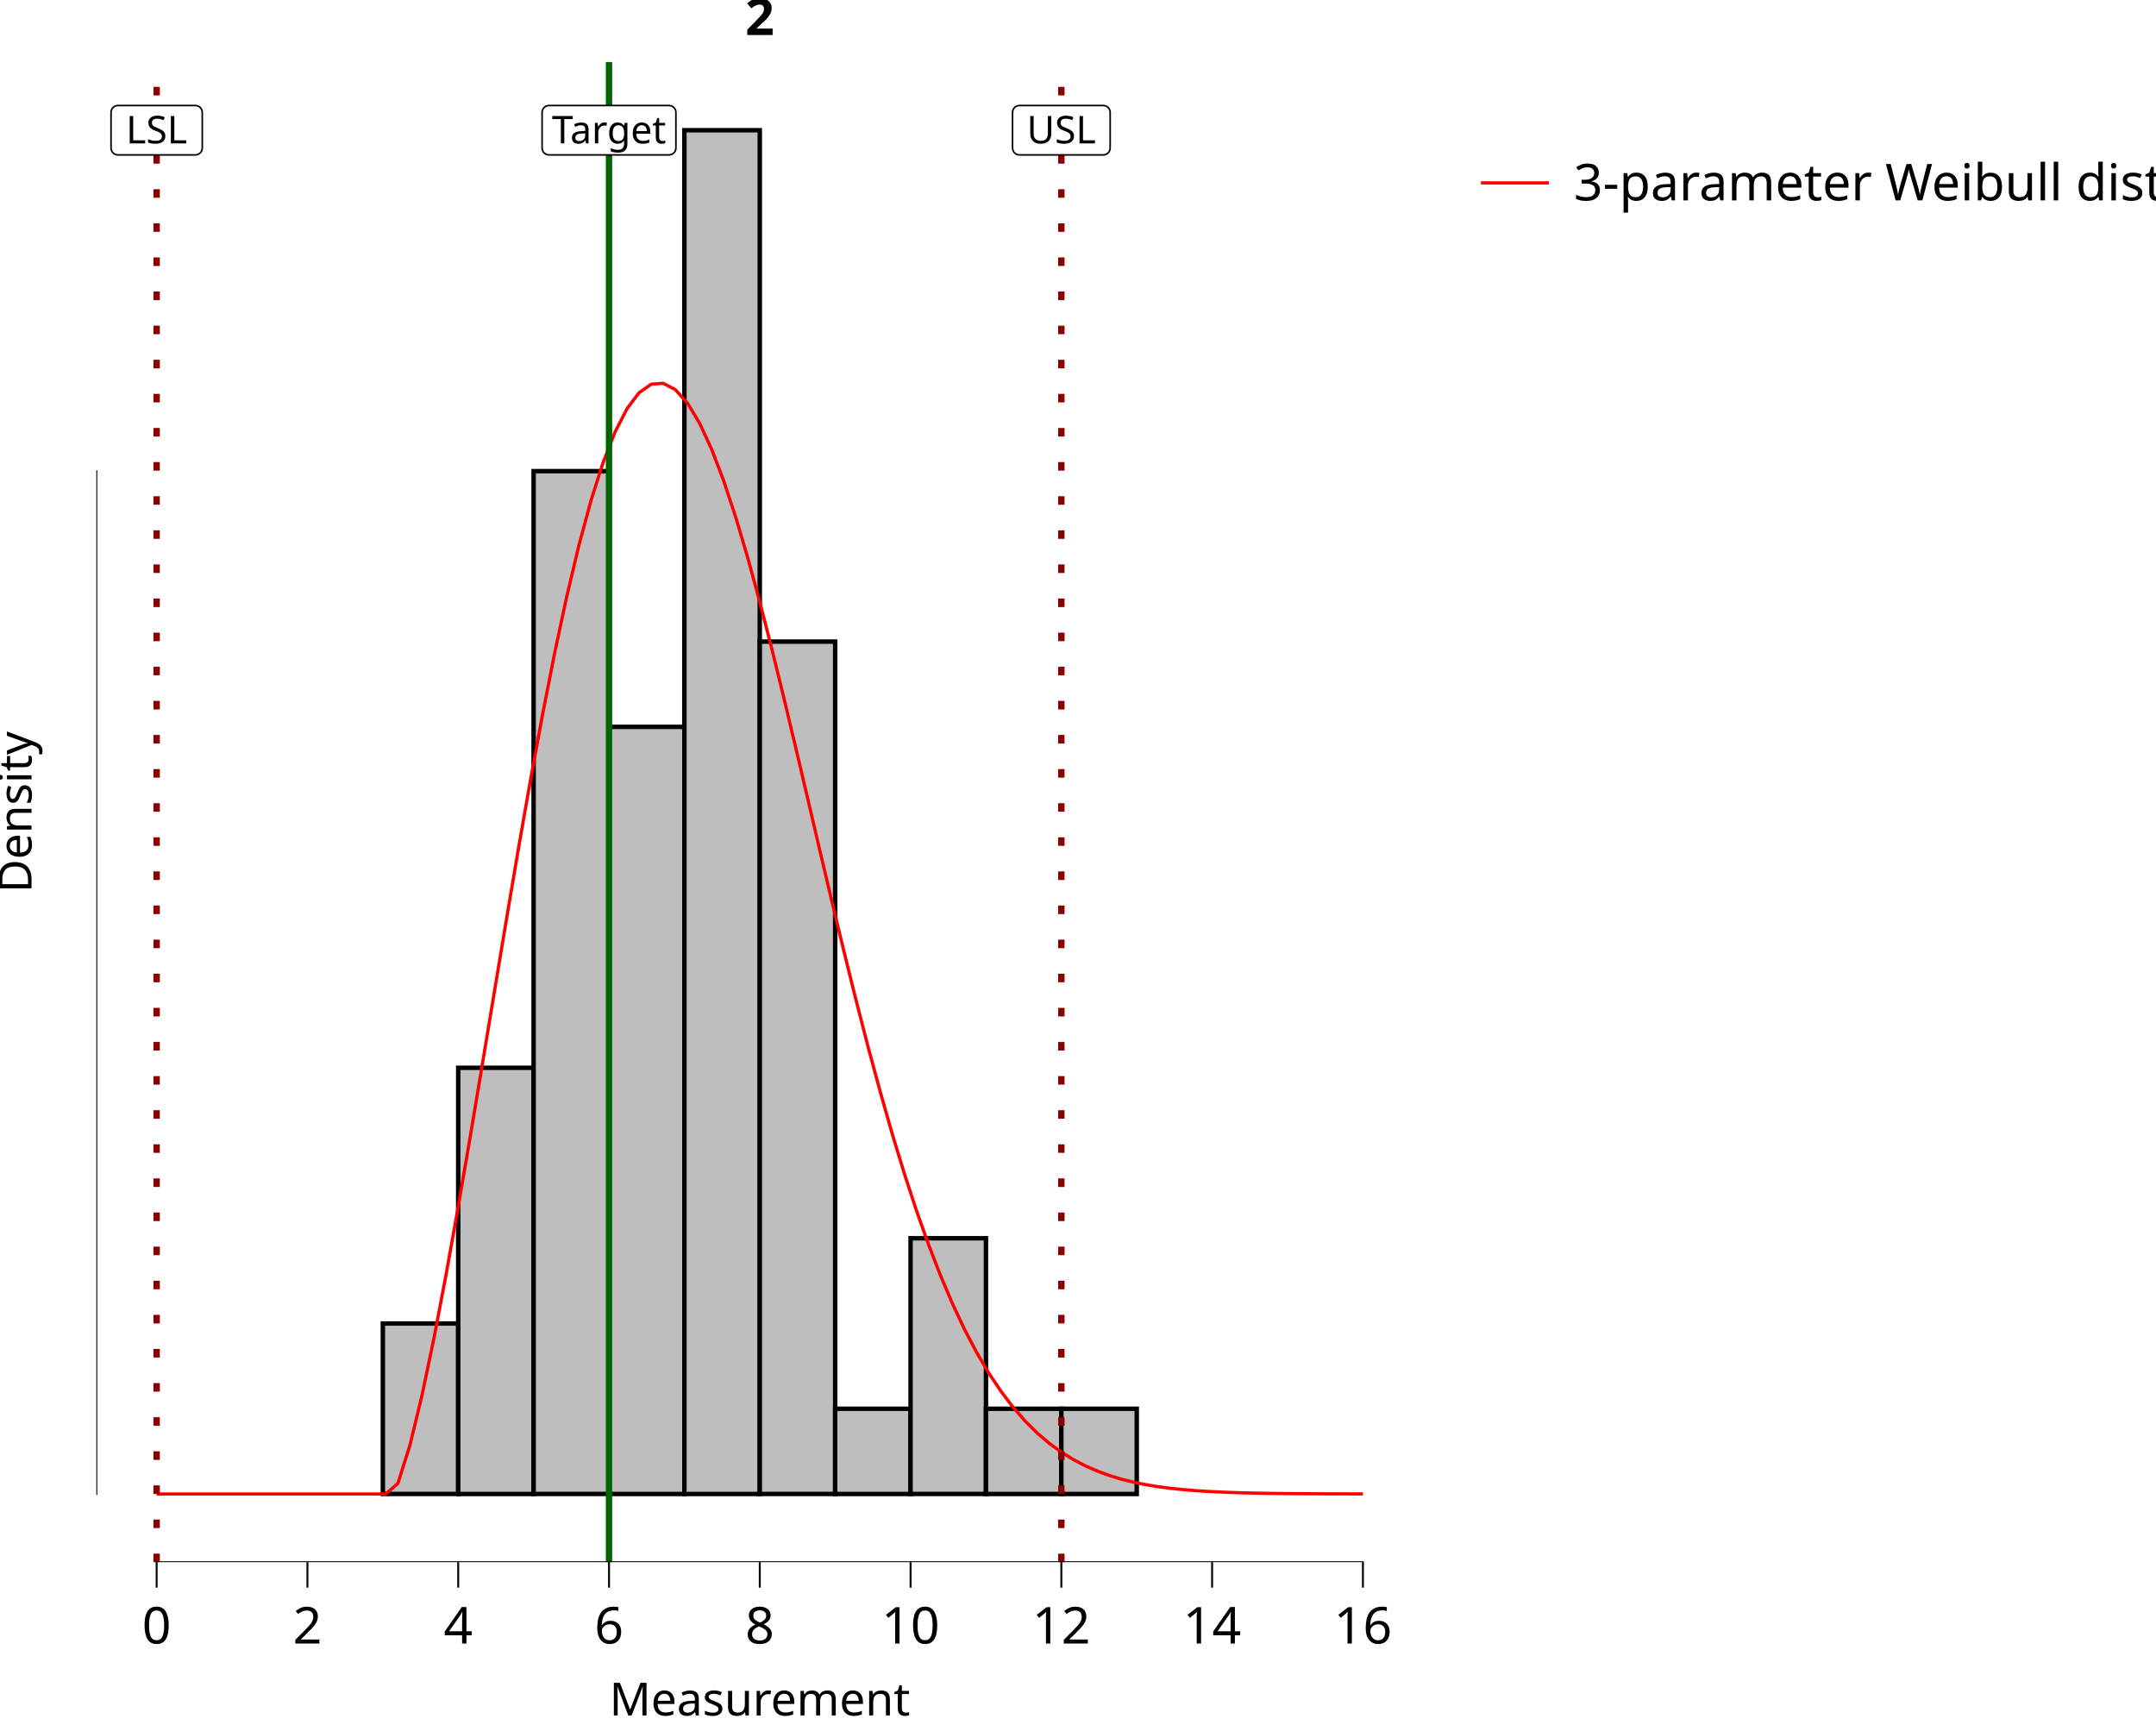
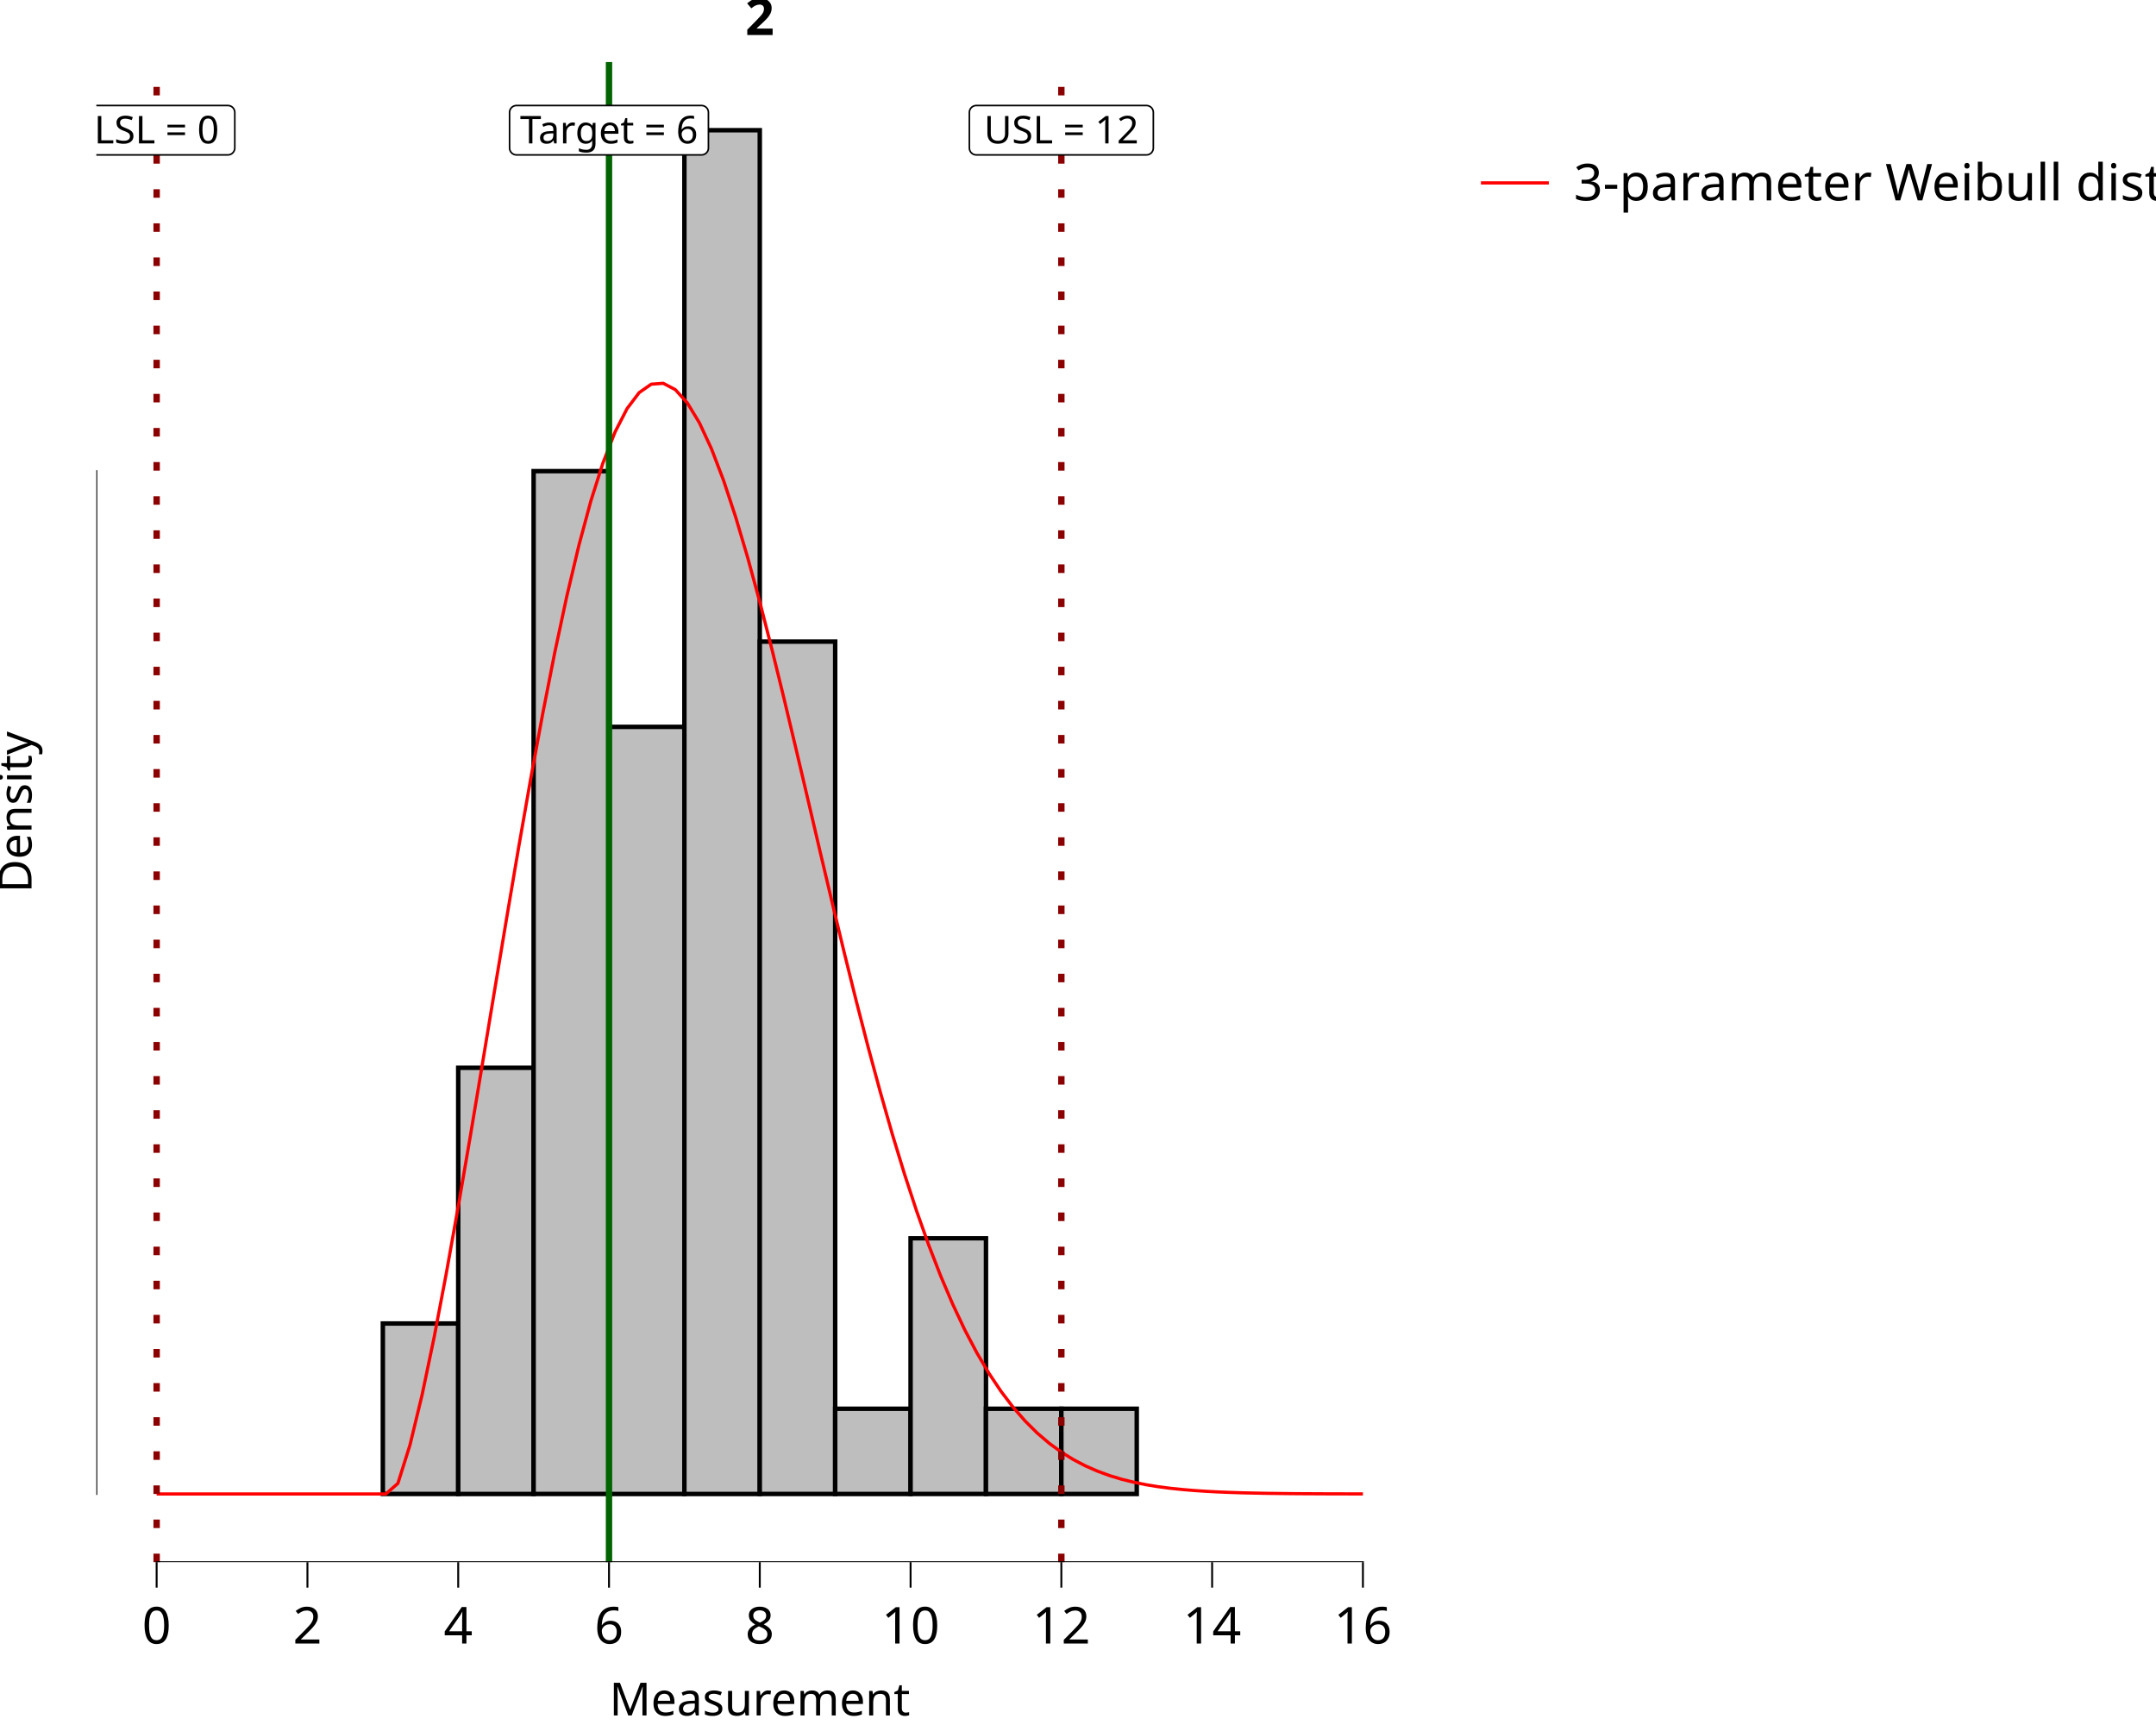
<svg xmlns="http://www.w3.org/2000/svg" class="svglite" data-engine-version="2.0" width="720.00pt" height="576.00pt" viewBox="0 0 720.00 576.00">
  <defs>
    <style type="text/css">
    .svglite line, .svglite polyline, .svglite polygon, .svglite path, .svglite rect, .svglite circle {
      fill: none;
      stroke: #000000;
      stroke-linecap: round;
      stroke-linejoin: round;
      stroke-miterlimit: 10.00;
    }
  </style>
  </defs>
  <rect width="100%" height="100%" style="stroke: none; fill: #FFFFFF;" />
  <defs>
    <clipPath id="cpMC4wMHw3MjAuMDB8MC4wMHw1NzYuMDA=">
      <rect x="0.00" y="0.00" width="720.00" height="576.00" />
    </clipPath>
  </defs>
  <g clip-path="url(#cpMC4wMHw3MjAuMDB8MC4wMHw1NzYuMDA=)">
    <rect x="0.00" y="0.00" width="720.00" height="576.00" style="stroke-width: 10.67; stroke: none;" />
  </g>
  <defs>
    <clipPath id="cpMzIuMTd8NDc1LjI5fDIwLjcxfDUyMS42Mw==">
      <rect x="32.17" y="20.71" width="443.12" height="500.92" />
    </clipPath>
  </defs>
  <g clip-path="url(#cpMzIuMTd8NDc1LjI5fDIwLjcxfDUyMS42Mw==)">
    <rect x="32.17" y="20.71" width="443.12" height="500.92" style="stroke-width: 10.67; stroke: none;" />
    <rect x="52.31" y="498.86" width="25.18" height="0.00" style="stroke-width: 1.49; stroke-linecap: butt; stroke-linejoin: miter; fill: #BEBEBE;" />
    <rect x="77.49" y="498.86" width="25.18" height="0.00" style="stroke-width: 1.49; stroke-linecap: butt; stroke-linejoin: miter; fill: #BEBEBE;" />
    <rect x="102.67" y="498.86" width="25.18" height="0.00" style="stroke-width: 1.49; stroke-linecap: butt; stroke-linejoin: miter; fill: #BEBEBE;" />
    <rect x="127.85" y="441.93" width="25.18" height="56.92" style="stroke-width: 1.49; stroke-linecap: butt; stroke-linejoin: miter; fill: #BEBEBE;" />
    <rect x="153.02" y="356.55" width="25.18" height="142.31" style="stroke-width: 1.49; stroke-linecap: butt; stroke-linejoin: miter; fill: #BEBEBE;" />
    <rect x="178.20" y="157.32" width="25.18" height="341.53" style="stroke-width: 1.49; stroke-linecap: butt; stroke-linejoin: miter; fill: #BEBEBE;" />
    <rect x="203.38" y="242.71" width="25.18" height="256.15" style="stroke-width: 1.49; stroke-linecap: butt; stroke-linejoin: miter; fill: #BEBEBE;" />
    <rect x="228.55" y="43.48" width="25.18" height="455.38" style="stroke-width: 1.49; stroke-linecap: butt; stroke-linejoin: miter; fill: #BEBEBE;" />
    <rect x="253.73" y="214.24" width="25.18" height="284.61" style="stroke-width: 1.49; stroke-linecap: butt; stroke-linejoin: miter; fill: #BEBEBE;" />
    <rect x="278.91" y="470.40" width="25.18" height="28.46" style="stroke-width: 1.49; stroke-linecap: butt; stroke-linejoin: miter; fill: #BEBEBE;" />
    <rect x="304.09" y="413.47" width="25.18" height="85.38" style="stroke-width: 1.49; stroke-linecap: butt; stroke-linejoin: miter; fill: #BEBEBE;" />
    <rect x="329.26" y="470.40" width="25.18" height="28.46" style="stroke-width: 1.49; stroke-linecap: butt; stroke-linejoin: miter; fill: #BEBEBE;" />
    <rect x="354.44" y="470.40" width="25.18" height="28.46" style="stroke-width: 1.49; stroke-linecap: butt; stroke-linejoin: miter; fill: #BEBEBE;" />
    <rect x="379.62" y="498.86" width="25.18" height="0.00" style="stroke-width: 1.49; stroke-linecap: butt; stroke-linejoin: miter; fill: #BEBEBE;" />
    <rect x="404.79" y="498.86" width="25.18" height="0.00" style="stroke-width: 1.49; stroke-linecap: butt; stroke-linejoin: miter; fill: #BEBEBE;" />
    <rect x="429.97" y="498.86" width="25.18" height="0.00" style="stroke-width: 1.49; stroke-linecap: butt; stroke-linejoin: miter; fill: #BEBEBE;" />
    <polyline points="52.31,498.86 56.34,498.86 60.37,498.86 64.40,498.86 68.43,498.86 72.46,498.86 76.48,498.86 80.51,498.86 84.54,498.86 88.57,498.86 92.60,498.86 96.63,498.86 100.65,498.86 104.68,498.86 108.71,498.86 112.74,498.86 116.77,498.86 120.80,498.86 124.82,498.86 128.85,498.86 132.88,495.32 136.91,482.51 140.94,465.85 144.97,446.60 148.99,425.47 153.02,402.94 157.05,379.45 161.08,355.37 165.11,331.07 169.14,306.90 173.16,283.19 177.19,260.27 181.22,238.43 185.25,217.96 189.28,199.12 193.31,182.15 197.33,167.24 201.36,154.57 205.39,144.27 209.42,136.43 213.45,131.10 217.48,128.29 221.50,127.99 225.53,130.11 229.56,134.57 233.59,141.23 237.62,149.92 241.65,160.46 245.67,172.63 249.70,186.22 253.73,200.99 257.76,216.70 261.79,233.12 265.82,250.02 269.85,267.16 273.87,284.35 277.90,301.38 281.93,318.08 285.96,334.30 289.99,349.91 294.02,364.80 298.04,378.88 302.07,392.08 306.10,404.37 310.13,415.71 314.16,426.11 318.19,435.56 322.21,444.10 326.24,451.76 330.27,458.58 334.30,464.60 338.33,469.90 342.36,474.51 346.38,478.51 350.41,481.95 354.44,484.89 358.47,487.38 362.50,489.49 366.53,491.25 370.55,492.72 374.58,493.94 378.61,494.93 382.64,495.75 386.67,496.41 390.70,496.94 394.72,497.36 398.75,497.70 402.78,497.97 406.81,498.18 410.84,498.34 414.87,498.47 418.89,498.56 422.92,498.64 426.95,498.69 430.98,498.74 435.01,498.77 439.04,498.79 443.06,498.81 447.09,498.82 451.12,498.83 455.15,498.84 " style="stroke-width: 1.07; stroke: #FF0000; stroke-linecap: butt;" />
    <line x1="203.38" y1="521.63" x2="203.38" y2="20.71" style="stroke-width: 2.13; stroke: #006400; stroke-linecap: butt;" />
    <line x1="52.31" y1="521.63" x2="52.31" y2="20.71" style="stroke-width: 2.13; stroke: #8B0000; stroke-dasharray: 2.85,8.54; stroke-linecap: butt;" />
    <line x1="354.44" y1="521.63" x2="354.44" y2="20.71" style="stroke-width: 2.13; stroke: #8B0000; stroke-dasharray: 2.85,8.54; stroke-linecap: butt;" />
-     <polygon points="183.34,51.72 223.42,51.72 223.32,51.72 223.69,51.71 224.06,51.63 224.40,51.50 224.73,51.32 225.01,51.08 225.26,50.80 225.46,50.49 225.60,50.15 225.69,49.79 225.72,49.42 225.72,49.42 225.72,37.53 225.72,37.53 225.69,37.17 225.60,36.80 225.46,36.46 225.26,36.15 225.01,35.87 224.73,35.64 224.40,35.45 224.06,35.32 223.69,35.25 223.42,35.23 183.34,35.23 183.62,35.25 183.25,35.23 182.88,35.28 182.52,35.38 182.19,35.54 181.88,35.75 181.61,36.01 181.39,36.30 181.22,36.63 181.10,36.98 181.04,37.35 181.03,37.53 181.03,49.42 181.04,49.23 181.04,49.60 181.10,49.97 181.22,50.32 181.39,50.65 181.61,50.95 181.88,51.20 182.19,51.42 182.52,51.57 182.88,51.68 183.25,51.72 " style="stroke-width: 0.53; fill: #FFFFFF;" />
-     <text x="203.38" y="47.88" text-anchor="middle" style="font-size: 12.80px; font-family: sans;" textLength="37.01px" lengthAdjust="spacingAndGlyphs">Target</text>
-     <polygon points="39.38,51.72 65.24,51.72 65.15,51.72 65.52,51.71 65.88,51.63 66.23,51.50 66.55,51.32 66.84,51.08 67.09,50.80 67.28,50.49 67.43,50.15 67.52,49.79 67.55,49.42 67.55,49.42 67.55,37.53 67.55,37.53 67.52,37.17 67.43,36.80 67.28,36.46 67.09,36.15 66.84,35.87 66.55,35.64 66.23,35.45 65.88,35.32 65.52,35.25 65.24,35.23 39.38,35.23 39.66,35.25 39.29,35.23 38.92,35.28 38.57,35.38 38.23,35.54 37.93,35.75 37.66,36.01 37.44,36.30 37.26,36.63 37.15,36.98 37.09,37.35 37.08,37.53 37.08,49.42 37.09,49.23 37.09,49.60 37.15,49.97 37.26,50.32 37.44,50.65 37.66,50.95 37.93,51.20 38.23,51.42 38.57,51.57 38.92,51.68 39.29,51.72 " style="stroke-width: 0.53; fill: #FFFFFF;" />
-     <text x="52.31" y="47.88" text-anchor="middle" style="font-size: 12.80px; font-family: sans;" textLength="22.79px" lengthAdjust="spacingAndGlyphs">LSL</text>
-     <polygon points="340.45,51.72 368.43,51.72 368.34,51.72 368.71,51.71 369.07,51.63 369.42,51.50 369.74,51.32 370.03,51.08 370.28,50.80 370.47,50.49 370.62,50.15 370.71,49.79 370.74,49.42 370.74,49.42 370.74,37.53 370.74,37.53 370.71,37.17 370.62,36.80 370.47,36.46 370.28,36.15 370.03,35.87 369.74,35.64 369.42,35.45 369.07,35.32 368.71,35.25 368.43,35.23 340.45,35.23 340.73,35.25 340.35,35.23 339.99,35.28 339.63,35.38 339.29,35.54 338.99,35.75 338.72,36.01 338.50,36.30 338.33,36.63 338.21,36.98 338.15,37.35 338.14,37.53 338.14,49.42 338.15,49.23 338.15,49.60 338.21,49.97 338.33,50.32 338.50,50.65 338.72,50.95 338.99,51.20 339.29,51.42 339.63,51.57 339.99,51.68 340.35,51.72 " style="stroke-width: 0.53; fill: #FFFFFF;" />
-     <text x="354.44" y="47.88" text-anchor="middle" style="font-size: 12.80px; font-family: sans;" textLength="24.91px" lengthAdjust="spacingAndGlyphs">USL</text>
+     <polygon points="172.48,51.72 234.28,51.72 234.18,51.72 234.55,51.71 234.92,51.63 235.26,51.50 235.58,51.32 235.87,51.08 236.12,50.80 236.32,50.49 236.46,50.15 236.55,49.79 236.58,49.42 236.58,49.42 236.58,37.53 236.58,37.53 236.55,37.17 236.46,36.80 236.32,36.46 236.12,36.15 235.87,35.87 235.58,35.64 235.26,35.45 234.92,35.32 234.55,35.25 234.28,35.23 172.48,35.23 172.76,35.25 172.39,35.23 172.02,35.28 171.66,35.38 171.33,35.54 171.02,35.75 170.75,36.01 170.53,36.30 170.36,36.63 170.24,36.98 170.18,37.35 170.17,37.53 170.17,49.42 170.18,49.23 170.18,49.60 170.24,49.97 170.36,50.32 170.53,50.65 170.75,50.95 171.02,51.20 171.33,51.42 171.66,51.57 172.02,51.68 172.39,51.72 " style="stroke-width: 0.53; fill: #FFFFFF;" />
+     <text x="203.38" y="47.88" text-anchor="middle" style="font-size: 12.80px; font-family: sans;" textLength="58.72px" lengthAdjust="spacingAndGlyphs">Target = 6</text>
+     <polygon points="28.53,51.72 76.10,51.72 76.01,51.72 76.38,51.71 76.74,51.63 77.09,51.50 77.41,51.32 77.70,51.08 77.94,50.80 78.14,50.49 78.29,50.15 78.38,49.79 78.41,49.42 78.41,49.42 78.41,37.53 78.41,37.53 78.38,37.17 78.29,36.80 78.14,36.46 77.94,36.15 77.70,35.87 77.41,35.64 77.09,35.45 76.74,35.32 76.38,35.25 76.10,35.23 28.53,35.23 28.80,35.25 28.43,35.23 28.07,35.28 27.71,35.38 27.37,35.54 27.07,35.75 26.80,36.01 26.58,36.30 26.41,36.63 26.29,36.98 26.23,37.35 26.22,37.53 26.22,49.42 26.23,49.23 26.23,49.60 26.29,49.97 26.41,50.32 26.58,50.65 26.80,50.95 27.07,51.20 27.37,51.42 27.71,51.57 28.07,51.68 28.43,51.72 " style="stroke-width: 0.53; fill: #FFFFFF;" />
+     <text x="52.31" y="47.88" text-anchor="middle" style="font-size: 12.80px; font-family: sans;" textLength="44.50px" lengthAdjust="spacingAndGlyphs">LSL = 0</text>
+     <polygon points="326.03,51.72 382.85,51.72 382.76,51.72 383.13,51.71 383.49,51.63 383.84,51.50 384.16,51.32 384.45,51.08 384.70,50.80 384.89,50.49 385.04,50.15 385.13,49.79 385.16,49.42 385.16,49.42 385.16,37.53 385.16,37.53 385.13,37.17 385.04,36.80 384.89,36.46 384.70,36.15 384.45,35.87 384.16,35.64 383.84,35.45 383.49,35.32 383.13,35.25 382.85,35.23 326.03,35.23 326.31,35.25 325.93,35.23 325.57,35.28 325.21,35.38 324.88,35.54 324.57,35.75 324.30,36.01 324.08,36.30 323.91,36.63 323.79,36.98 323.73,37.35 323.72,37.53 323.72,49.42 323.73,49.23 323.73,49.60 323.79,49.97 323.91,50.32 324.08,50.65 324.30,50.95 324.57,51.20 324.88,51.42 325.21,51.57 325.57,51.68 325.93,51.72 " style="stroke-width: 0.53; fill: #FFFFFF;" />
+     <text x="354.44" y="47.88" text-anchor="middle" style="font-size: 12.80px; font-family: sans;" textLength="53.75px" lengthAdjust="spacingAndGlyphs">USL = 12</text>
    <line x1="52.00" y1="521.63" x2="455.47" y2="521.63" style="stroke-width: 0.64; stroke-linecap: butt;" />
    <line x1="32.17" y1="499.18" x2="32.17" y2="157.00" style="stroke-width: 0.64; stroke-linecap: butt;" />
    <rect x="32.17" y="20.71" width="443.12" height="500.92" style="stroke-width: 0.00; stroke: none;" />
  </g>
  <g clip-path="url(#cpMC4wMHw3MjAuMDB8MC4wMHw1NzYuMDA=)">
    <polyline points="32.17,521.63 32.17,20.71 " style="stroke-width: 0.00; stroke: none; stroke-linecap: butt;" />
    <polyline points="32.17,521.63 475.29,521.63 " style="stroke-width: 0.00; stroke: none; stroke-linecap: butt;" />
    <polyline points="52.31,530.13 52.31,521.63 " style="stroke-width: 0.64; stroke-linecap: butt;" />
    <polyline points="102.67,530.13 102.67,521.63 " style="stroke-width: 0.64; stroke-linecap: butt;" />
    <polyline points="153.02,530.13 153.02,521.63 " style="stroke-width: 0.64; stroke-linecap: butt;" />
    <polyline points="203.38,530.13 203.38,521.63 " style="stroke-width: 0.64; stroke-linecap: butt;" />
    <polyline points="253.73,530.13 253.73,521.63 " style="stroke-width: 0.64; stroke-linecap: butt;" />
    <polyline points="304.09,530.13 304.09,521.63 " style="stroke-width: 0.64; stroke-linecap: butt;" />
    <polyline points="354.44,530.13 354.44,521.63 " style="stroke-width: 0.64; stroke-linecap: butt;" />
    <polyline points="404.79,530.13 404.79,521.63 " style="stroke-width: 0.64; stroke-linecap: butt;" />
    <polyline points="455.15,530.13 455.15,521.63 " style="stroke-width: 0.64; stroke-linecap: butt;" />
    <text x="52.31" y="548.80" text-anchor="middle" style="font-size: 17.00px; font-family: sans;" textLength="9.46px" lengthAdjust="spacingAndGlyphs">0</text>
    <text x="102.67" y="548.80" text-anchor="middle" style="font-size: 17.00px; font-family: sans;" textLength="9.46px" lengthAdjust="spacingAndGlyphs">2</text>
    <text x="153.02" y="548.80" text-anchor="middle" style="font-size: 17.00px; font-family: sans;" textLength="9.46px" lengthAdjust="spacingAndGlyphs">4</text>
    <text x="203.38" y="548.80" text-anchor="middle" style="font-size: 17.00px; font-family: sans;" textLength="9.46px" lengthAdjust="spacingAndGlyphs">6</text>
    <text x="253.73" y="548.80" text-anchor="middle" style="font-size: 17.00px; font-family: sans;" textLength="9.46px" lengthAdjust="spacingAndGlyphs">8</text>
    <text x="304.09" y="548.80" text-anchor="middle" style="font-size: 17.00px; font-family: sans;" textLength="18.91px" lengthAdjust="spacingAndGlyphs">10</text>
    <text x="354.44" y="548.80" text-anchor="middle" style="font-size: 17.00px; font-family: sans;" textLength="18.91px" lengthAdjust="spacingAndGlyphs">12</text>
    <text x="404.79" y="548.80" text-anchor="middle" style="font-size: 17.00px; font-family: sans;" textLength="18.91px" lengthAdjust="spacingAndGlyphs">14</text>
    <text x="455.15" y="548.80" text-anchor="middle" style="font-size: 17.00px; font-family: sans;" textLength="18.91px" lengthAdjust="spacingAndGlyphs">16</text>
    <text x="253.73" y="572.82" text-anchor="middle" style="font-size: 15.30px; font-family: sans;" textLength="93.56px" lengthAdjust="spacingAndGlyphs">Measurement</text>
    <text transform="translate(10.53,271.17) rotate(-90)" text-anchor="middle" style="font-size: 15.30px; font-family: sans;" textLength="51.03px" lengthAdjust="spacingAndGlyphs">Density</text>
    <rect x="486.25" y="20.71" width="233.75" height="60.01" style="stroke-width: 0.75; stroke: none;" />
    <rect x="486.25" y="20.71" width="233.75" height="60.01" style="stroke-width: 10.67; stroke: none;" />
    <rect x="491.73" y="46.90" width="28.35" height="28.35" style="stroke-width: 10.67; stroke: none;" />
    <line x1="494.56" y1="61.07" x2="517.24" y2="61.07" style="stroke-width: 1.07; stroke: #FF0000; stroke-linecap: butt;" />
    <text x="525.56" y="66.92" style="font-size: 17.00px; font-family: sans;" textLength="188.97px" lengthAdjust="spacingAndGlyphs">3-parameter Weibull dist.</text>
    <text x="253.73" y="11.70" text-anchor="middle" style="font-size: 17.00px; font-weight: bold; font-family: sans;" textLength="9.46px" lengthAdjust="spacingAndGlyphs">2</text>
  </g>
</svg>
